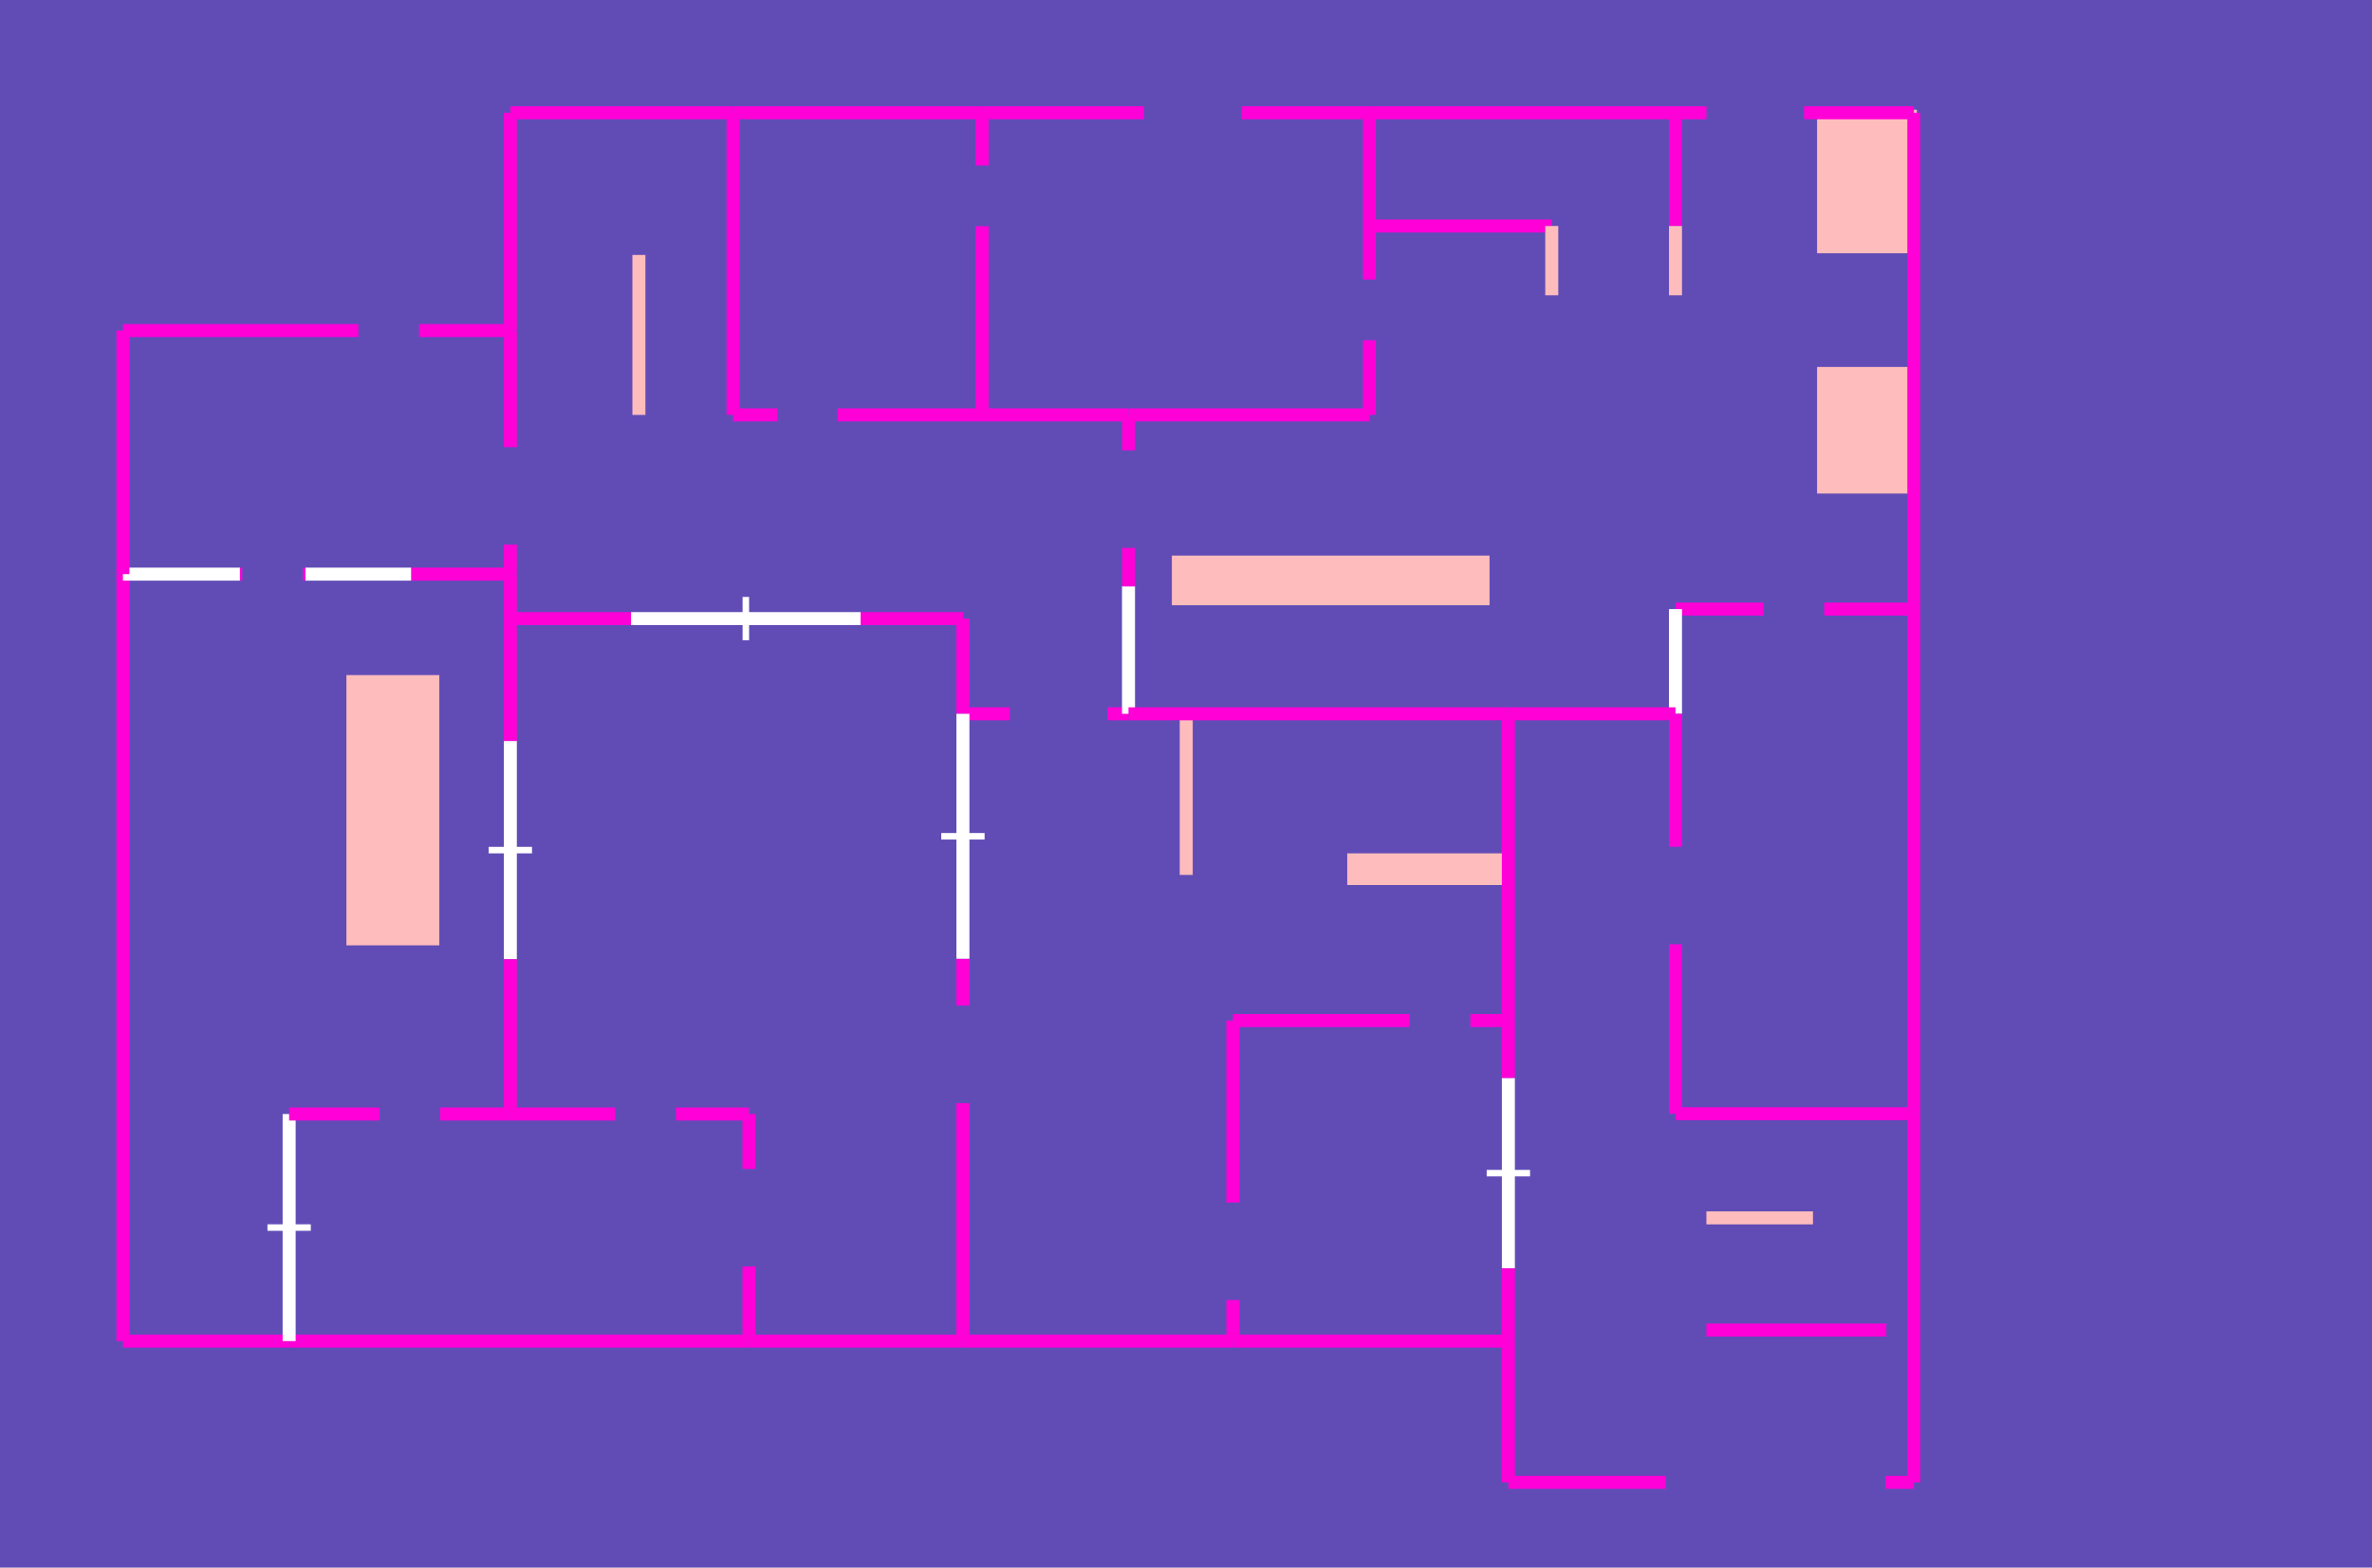
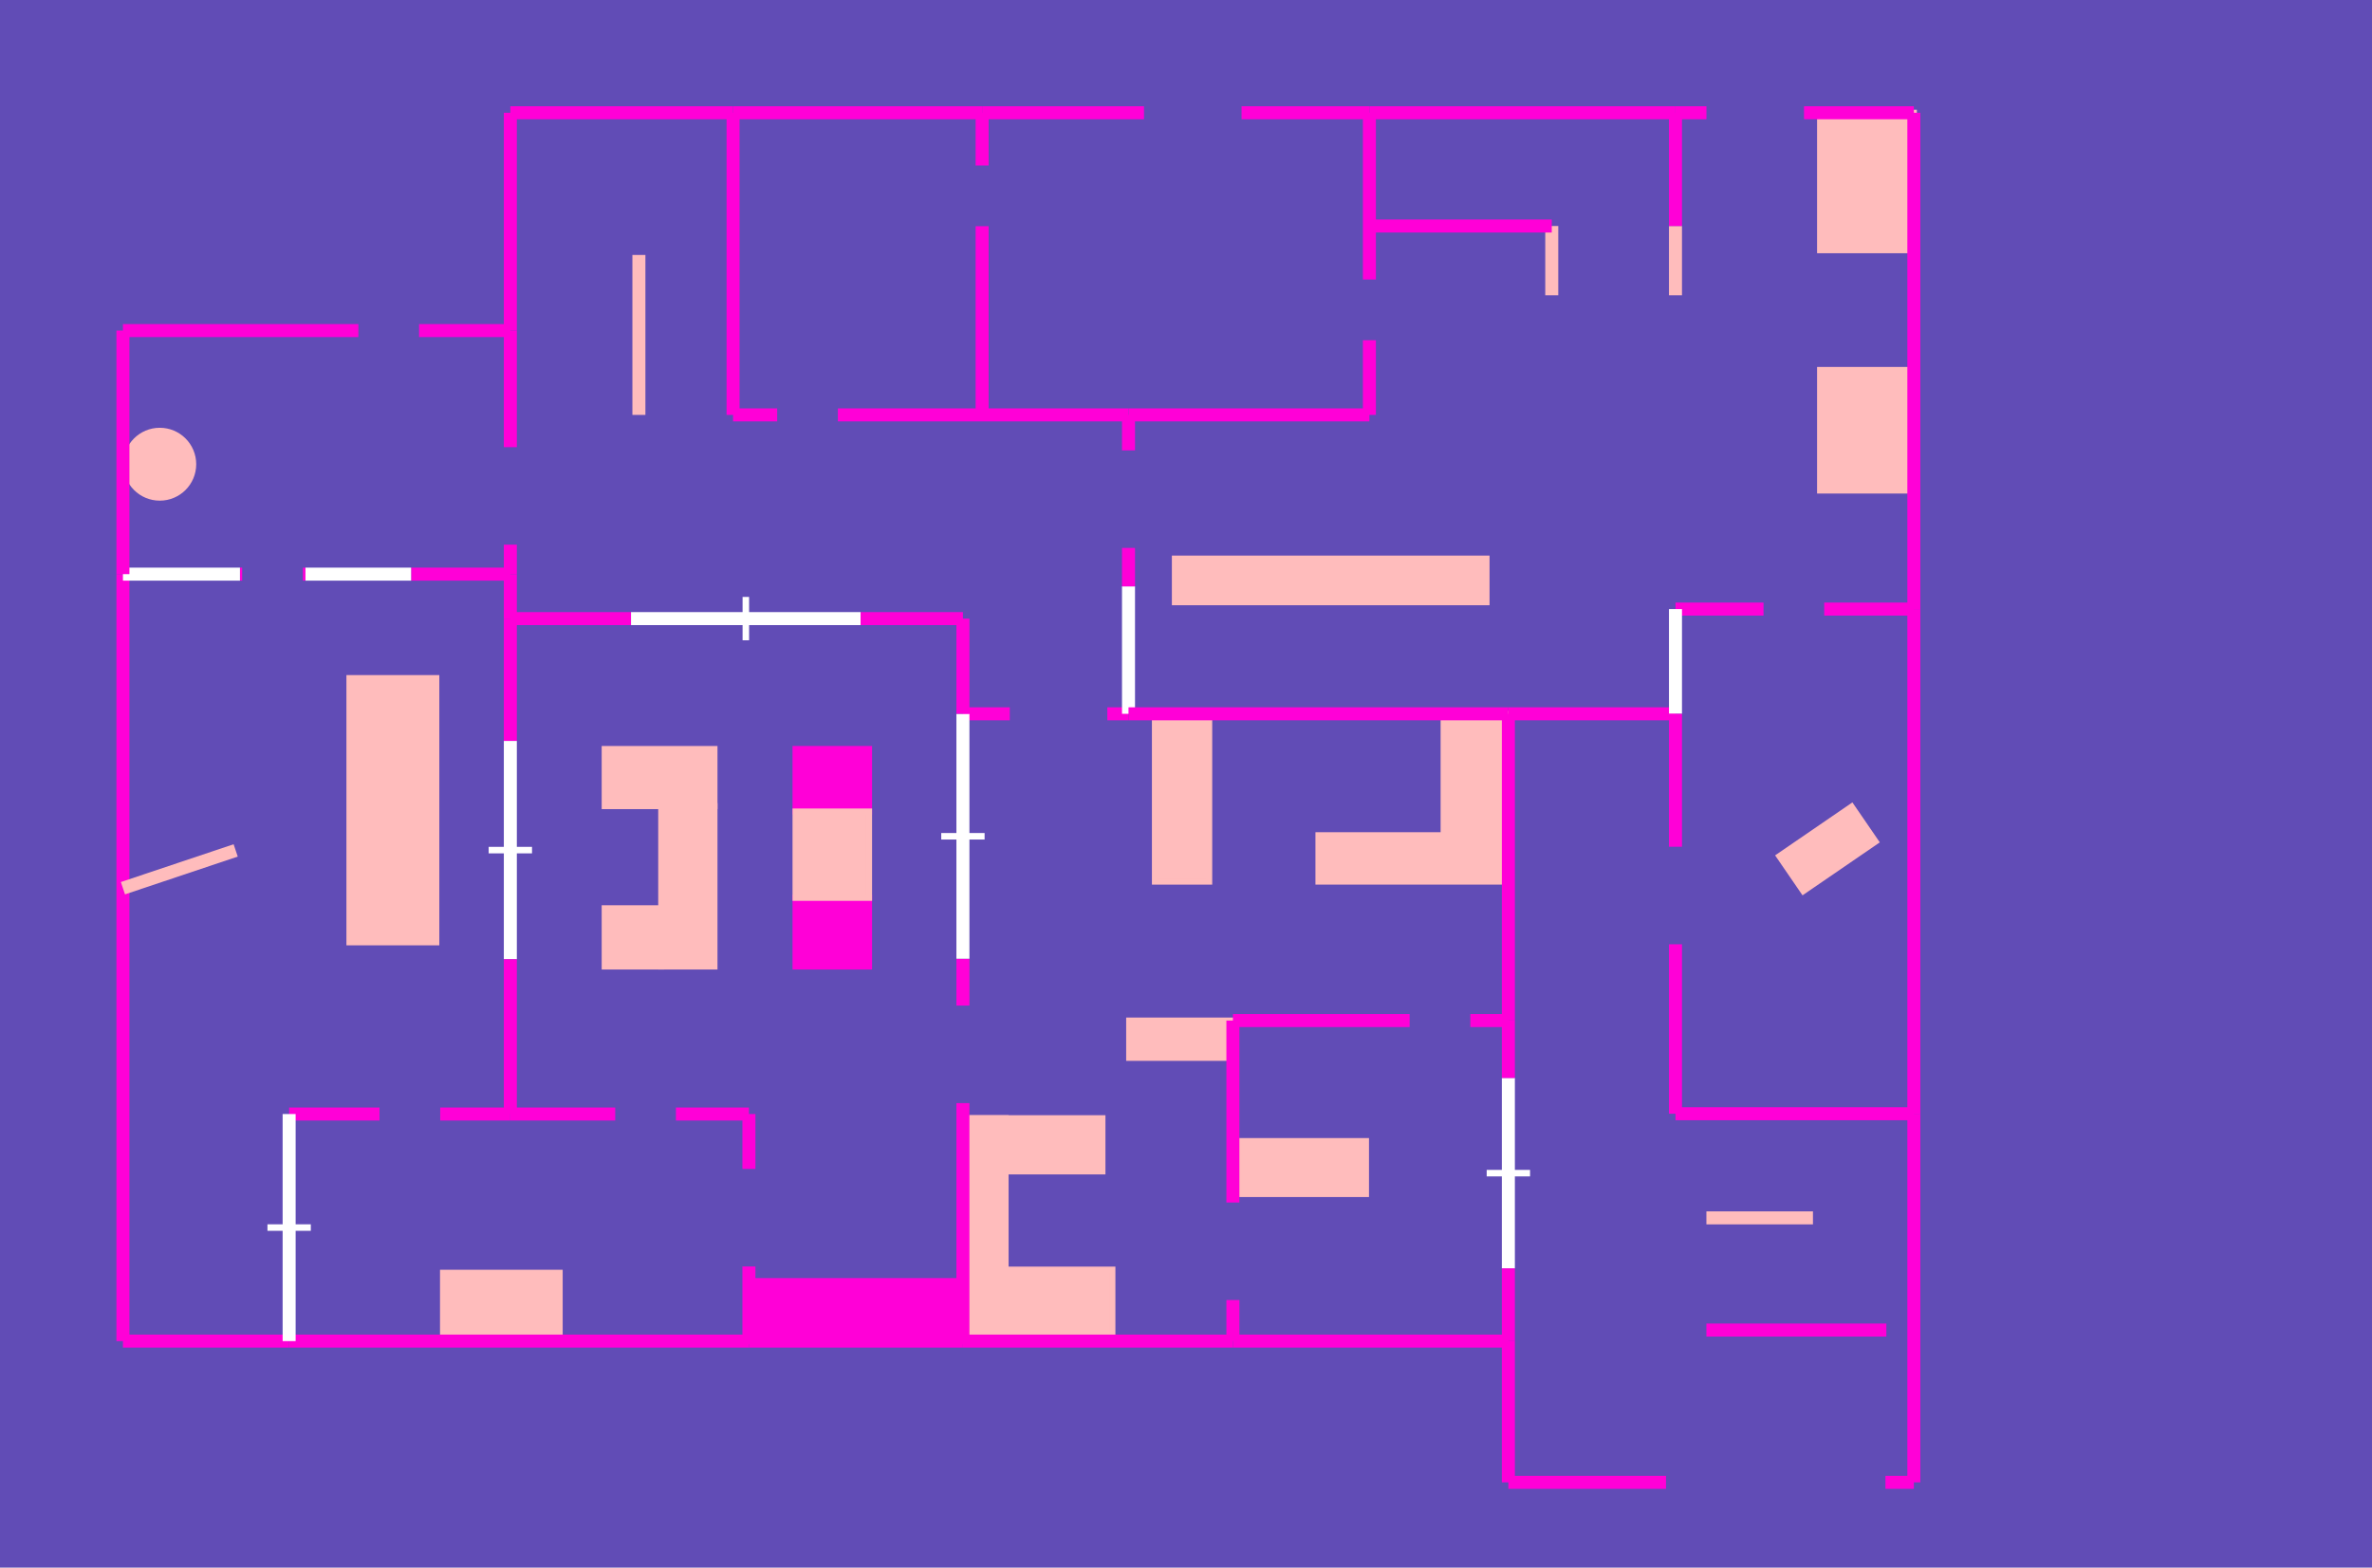
<svg xmlns="http://www.w3.org/2000/svg" viewBox="95 -40 295 195">
  <rect fill="#614CB6" height="195" width="295" x="95" y="-40" />
  <path d="M138.459,-77.221 L149.261,-77.221 L149.261,-44.353 L138.459,-44.353 z" fill="#FFBCBC" stroke="#FFBCBC" stroke-width="0.75" transform="scale(1, -1)" />
+   <path d="M321.361,8.875 L333.022,8.875 L333.022,25.973 L321.361,25.973 z" fill="#FFBCBC" stroke="#FFBCBC" stroke-width="0.75" transform="scale(1, -1)" />
+   <path d="M274.541,-63.9 L282.592,-63.9 L282.592,-48.795 L274.541,-48.795 z" fill="#FFBCBC" stroke="#FFBCBC" stroke-width="0.75" transform="scale(1, -1)" />
+   <path d="M220.061,-99.103 L214.756,-99.103 L214.756,-126.828 L220.061,-126.828 z" fill="#FFBCBC" stroke="#FFBCBC" stroke-width="0.75" transform="scale(1, -1)" />
+   <path d="M177.236,-60.278 L183.857,-60.278 L183.857,-80.228 L177.236,-80.228 z" fill="#FFBCBC" stroke="#FFBCBC" stroke-width="0.75" transform="scale(1, -1)" />
+   <path d="M214.756,-105.718 L232.106,-105.718 L232.106,-99.103 L214.756,-99.103 z" fill="#FFBCBC" stroke="#FFBCBC" stroke-width="0.75" transform="scale(1, -1)" />
+   <path d="M193.94,-60.95 L203.082,-60.95 L203.082,-53.174 L193.94,-53.174 z" fill="#FF00D7" stroke="#FF00D7" stroke-width="0.75" transform="scale(1, -1)" />
  <path d="M279.876,-34.914 L241.118,-34.914 L241.118,-29.488 L279.876,-29.488 z" fill="#FFBCBC" stroke="#FFBCBC" stroke-width="0.75" transform="scale(1, -1)" />
-   <path d="M282.592,-69.719 L262.928,-69.719 L262.928,-66.53 L282.592,-66.53 z" fill="#FFBCBC" stroke="#FFBCBC" stroke-width="0.75" transform="scale(1, -1)" />
+   <path d="M188.141,-119.366 L214.756,-119.366 L214.756,-126.828 L188.141,-126.828 z" fill="#FF00D7" stroke="#FF00D7" stroke-width="0.75" transform="scale(1, -1)" />
+   <path d="M319.272,-70.856 L316.287,-66.502 L325.281,-60.336 L328.266,-64.69 z" fill="#FFBCBC" stroke="#FFBCBC" stroke-width="0.75" transform="scale(1, -1)" />
+   <path d="M258.973,-69.667 L282.592,-69.667 L282.592,-63.9 L258.973,-63.9 z" fill="#FFBCBC" stroke="#FFBCBC" stroke-width="0.75" transform="scale(1, -1)" />
+   <path d="M248.333,-101.947 L264.883,-101.947 L264.883,-108.532 L248.333,-108.532 z" fill="#FFBCBC" stroke="#FFBCBC" stroke-width="0.75" transform="scale(1, -1)" />
+   <path d="M193.94,-71.688 L203.082,-71.688 L203.082,-80.228 L193.94,-80.228 z" fill="#FF00D7" stroke="#FF00D7" stroke-width="0.75" transform="scale(1, -1)" />
+   <path d="M203.082,-60.95 L193.94,-60.95 L193.94,-71.688 L203.082,-71.688 z" fill="#FFBCBC" stroke="#FFBCBC" stroke-width="0.75" transform="scale(1, -1)" />
+   <path d="M170.205,-80.228 L177.236,-80.228 L177.236,-72.985 L170.205,-72.985 z" fill="#FFBCBC" stroke="#FFBCBC" stroke-width="0.75" transform="scale(1, -1)" />
+   <path d="M233.345,-126.828 L220.061,-126.828 L220.061,-117.937 L233.345,-117.937 z" fill="#FFBCBC" stroke="#FFBCBC" stroke-width="0.75" transform="scale(1, -1)" />
+   <path d="M150.098,-126.828 L164.604,-126.828 L164.604,-118.329 L150.098,-118.329 z" fill="#FFBCBC" stroke="#FFBCBC" stroke-width="0.75" transform="scale(1, -1)" />
  <path d="M321.361,-6.022 L333.022,-6.022 L333.022,-21.019 L321.361,-21.019 z" fill="#FFBCBC" stroke="#FFBCBC" stroke-width="0.75" transform="scale(1, -1)" />
-   <path d="M321.361,8.875 L333.022,8.875 L333.022,25.973 L321.361,25.973 z" fill="#FFBCBC" stroke="#FFBCBC" stroke-width="0.75" transform="scale(1, -1)" />
+   <path d="M248.333,-91.592 L235.434,-91.592 L235.434,-86.954 L248.333,-86.954 z" fill="#FFBCBC" stroke="#FFBCBC" stroke-width="0.75" transform="scale(1, -1)" />
+   <path d="M170.205,-60.278 L183.857,-60.278 L183.857,-53.174 L170.205,-53.174 z" fill="#FFBCBC" stroke="#FFBCBC" stroke-width="0.75" transform="scale(1, -1)" />
+   <path d="M245.385,-48.795 L238.636,-48.795 L238.636,-69.671 L245.385,-69.671 z" fill="#FFBCBC" stroke="#FFBCBC" stroke-width="0.75" transform="scale(1, -1)" />
+   <circle cx="114.87" cy="-17.747" fill="#FFBCBC" r="4.533" stroke="none" transform="scale(1, -1)" />
+   <path d="M282.592,-48.795 L282.592,-86.954 z" fill="none" stroke="#FF00D7" stroke-width="1.618" transform="scale(1, -1)" />
+   <path d="M217.145,-11.612 L217.145,11.862 z" fill="none" stroke="#FF00D7" stroke-width="1.618" transform="scale(1, -1)" />
+   <path d="M217.145,19.411 L217.145,25.973 z" fill="none" stroke="#FF00D7" stroke-width="1.618" transform="scale(1, -1)" />
+   <path d="M307.221,-125.455 L329.602,-125.455 z" fill="none" stroke="#FF00D7" stroke-width="1.618" transform="scale(1, -1)" />
+   <path d="M146.128,-31.421 L158.47,-31.421 z" fill="none" stroke="#FF00D7" stroke-width="1.618" transform="scale(1, -1)" />
+   <path d="M333.022,-144.399 L329.489,-144.399 z" fill="none" stroke="#FF00D7" stroke-width="1.618" transform="scale(1, -1)" />
+   <path d="M214.756,-126.828 L248.333,-126.828 z" fill="none" stroke="#FF00D7" stroke-width="1.618" transform="scale(1, -1)" />
+   <path d="M158.47,-36.952 L158.47,-52.172 z" fill="none" stroke="#FF00D7" stroke-width="1.618" transform="scale(1, -1)" />
+   <path d="M217.145,25.973 L186.169,25.973 z" fill="none" stroke="#FF00D7" stroke-width="1.618" transform="scale(1, -1)" />
+   <path d="M186.169,-11.612 L191.656,-11.612 z" fill="none" stroke="#FF00D7" stroke-width="1.618" transform="scale(1, -1)" />
+   <path d="M199.205,-11.612 L235.349,-11.612 z" fill="none" stroke="#FF00D7" stroke-width="1.618" transform="scale(1, -1)" />
+   <path d="M302.198,-144.399 L282.592,-144.399 z" fill="none" stroke="#FF00D7" stroke-width="1.618" transform="scale(1, -1)" />
+   <path d="M248.333,-86.954 L248.333,-109.586 z" fill="none" stroke="#FF00D7" stroke-width="1.618" transform="scale(1, -1)" />
+   <path d="M248.333,-121.718 L248.333,-126.828 z" fill="none" stroke="#FF00D7" stroke-width="1.618" transform="scale(1, -1)" />
+   <path d="M287.989,11.885 L287.989,3.267 z" fill="none" stroke="#FFBCBC" stroke-width="1.618" transform="scale(1, -1)" />
+   <path d="M265.309,25.973 L249.408,25.973 z" fill="none" stroke="#FF00D7" stroke-width="1.618" transform="scale(1, -1)" />
+   <path d="M237.276,25.973 L217.145,25.973 z" fill="none" stroke="#FF00D7" stroke-width="1.618" transform="scale(1, -1)" />
+   <path d="M235.349,-48.795 L232.716,-48.795 z" fill="none" stroke="#FF00D7" stroke-width="1.618" transform="scale(1, -1)" />
+   <path d="M220.584,-48.795 L214.756,-48.795 z" fill="none" stroke="#FF00D7" stroke-width="1.618" transform="scale(1, -1)" />
+   <path d="M174.459,-11.612 L174.459,8.285 z" fill="none" stroke="#FFBCBC" stroke-width="1.618" transform="scale(1, -1)" />
+   <path d="M110.289,-126.828 L130.959,-126.828 z" fill="none" stroke="#FF00D7" stroke-width="1.618" transform="scale(1, -1)" />
+   <path d="M282.592,-94.091 L282.592,-117.781 z" fill="none" stroke="#FFFFFF" stroke-width="1.618" transform="scale(1, -1)" />
+   <path d="M279.896,-105.936 L285.288,-105.936 z" fill="none" stroke="#FFFFFF" stroke-width="0.809" transform="scale(1, -1)" />
+   <path d="M282.592,-94.091 L282.592,-86.954 z" fill="none" stroke="#FF00D7" stroke-width="1.618" transform="scale(1, -1)" />
+   <path d="M214.756,-126.828 L214.756,-97.224 z" fill="none" stroke="#FF00D7" stroke-width="1.618" transform="scale(1, -1)" />
+   <path d="M214.756,-85.093 L214.756,-79.265 z" fill="none" stroke="#FF00D7" stroke-width="1.618" transform="scale(1, -1)" />
+   <path d="M158.47,25.973 L186.169,25.973 z" fill="none" stroke="#FF00D7" stroke-width="1.618" transform="scale(1, -1)" />
+   <path d="M186.169,25.973 L186.169,-11.612 z" fill="none" stroke="#FF00D7" stroke-width="1.618" transform="scale(1, -1)" />
+   <path d="M158.47,-52.172 L158.47,-79.331 z" fill="none" stroke="#FFFFFF" stroke-width="1.618" transform="scale(1, -1)" />
+   <path d="M155.774,-65.751 L161.166,-65.751 z" fill="none" stroke="#FFFFFF" stroke-width="0.809" transform="scale(1, -1)" />
+   <path d="M158.47,-98.581 L158.47,-79.331 z" fill="none" stroke="#FF00D7" stroke-width="1.618" transform="scale(1, -1)" />
+   <path d="M124.843,-31.421 L125.121,-31.421 z" fill="none" stroke="#FF00D7" stroke-width="1.618" transform="scale(1, -1)" />
+   <path d="M132.669,-31.421 L132.991,-31.421 z" fill="none" stroke="#FF00D7" stroke-width="1.618" transform="scale(1, -1)" />
+   <path d="M265.309,11.885 L287.989,11.885 z" fill="none" stroke="#FF00D7" stroke-width="1.618" transform="scale(1, -1)" />
+   <path d="M173.479,-36.952 L158.47,-36.952 z" fill="none" stroke="#FF00D7" stroke-width="1.618" transform="scale(1, -1)" />
+   <path d="M235.349,-32.941 L235.349,-48.795 z" fill="none" stroke="#FFFFFF" stroke-width="1.618" transform="scale(1, -1)" />
+   <path d="M158.47,25.973 L158.47,-1.123 z" fill="none" stroke="#FF00D7" stroke-width="1.618" transform="scale(1, -1)" />
  <path d="M320.474,-111.498 L307.221,-111.498 z" fill="none" stroke="#FFBCBC" stroke-width="1.618" transform="scale(1, -1)" />
-   <path d="M303.376,11.885 L303.376,25.973 z" fill="none" stroke="#FF00D7" stroke-width="1.618" transform="scale(1, -1)" />
-   <path d="M333.022,-35.767 L333.022,-98.545 z" fill="none" stroke="#FF00D7" stroke-width="1.618" transform="scale(1, -1)" />
-   <path d="M202.036,-36.952 L214.756,-36.952 z" fill="none" stroke="#FF00D7" stroke-width="1.618" transform="scale(1, -1)" />
-   <path d="M173.479,-36.952 L158.47,-36.952 z" fill="none" stroke="#FF00D7" stroke-width="1.618" transform="scale(1, -1)" />
+   <path d="M202.036,-36.952 L173.479,-36.952 z" fill="none" stroke="#FFFFFF" stroke-width="1.618" transform="scale(1, -1)" />
+   <path d="M187.758,-34.256 L187.758,-39.648 z" fill="none" stroke="#FFFFFF" stroke-width="0.809" transform="scale(1, -1)" />
+   <path d="M130.959,-126.828 L188.141,-126.828 z" fill="none" stroke="#FF00D7" stroke-width="1.618" transform="scale(1, -1)" />
+   <path d="M333.022,25.973 L319.359,25.973 z" fill="none" stroke="#FF00D7" stroke-width="1.618" transform="scale(1, -1)" />
+   <path d="M307.227,25.973 L303.376,25.973 z" fill="none" stroke="#FF00D7" stroke-width="1.618" transform="scale(1, -1)" />
+   <path d="M333.022,25.973 L333.022,-35.767 z" fill="none" stroke="#FF00D7" stroke-width="1.618" transform="scale(1, -1)" />
  <path d="M303.376,-98.545 L333.022,-98.545 z" fill="none" stroke="#FF00D7" stroke-width="1.618" transform="scale(1, -1)" />
+   <path d="M333.022,-98.545 L333.022,-144.399 z" fill="none" stroke="#FF00D7" stroke-width="1.618" transform="scale(1, -1)" />
+   <path d="M303.376,-48.795 L282.592,-48.795 z" fill="none" stroke="#FF00D7" stroke-width="1.618" transform="scale(1, -1)" />
+   <path d="M188.141,-98.581 L188.141,-105.414 z" fill="none" stroke="#FF00D7" stroke-width="1.618" transform="scale(1, -1)" />
+   <path d="M188.141,-117.546 L188.141,-126.828 z" fill="none" stroke="#FF00D7" stroke-width="1.618" transform="scale(1, -1)" />
+   <path d="M158.47,-31.421 L158.47,-36.952 z" fill="none" stroke="#FF00D7" stroke-width="1.618" transform="scale(1, -1)" />
+   <path d="M265.309,-11.612 L265.309,-2.323 z" fill="none" stroke="#FF00D7" stroke-width="1.618" transform="scale(1, -1)" />
+   <path d="M265.309,5.226 L265.309,25.973 z" fill="none" stroke="#FF00D7" stroke-width="1.618" transform="scale(1, -1)" />
+   <path d="M282.592,-86.954 L277.862,-86.954 z" fill="none" stroke="#FF00D7" stroke-width="1.618" transform="scale(1, -1)" />
+   <path d="M270.313,-86.954 L248.333,-86.954 z" fill="none" stroke="#FF00D7" stroke-width="1.618" transform="scale(1, -1)" />
+   <path d="M214.756,-48.795 L214.756,-79.265 z" fill="none" stroke="#FFFFFF" stroke-width="1.618" transform="scale(1, -1)" />
+   <path d="M212.06,-64.03 L217.452,-64.03 z" fill="none" stroke="#FFFFFF" stroke-width="0.809" transform="scale(1, -1)" />
+   <path d="M303.376,-35.767 L314.324,-35.767 z" fill="none" stroke="#FF00D7" stroke-width="1.618" transform="scale(1, -1)" />
+   <path d="M321.872,-35.767 L333.022,-35.767 z" fill="none" stroke="#FF00D7" stroke-width="1.618" transform="scale(1, -1)" />
+   <path d="M282.592,-117.781 L282.592,-126.828 z" fill="none" stroke="#FF00D7" stroke-width="1.618" transform="scale(1, -1)" />
  <path d="M158.47,-1.123 L147.119,-1.123 z" fill="none" stroke="#FF00D7" stroke-width="1.618" transform="scale(1, -1)" />
  <path d="M139.57,-1.123 L110.289,-1.123 z" fill="none" stroke="#FF00D7" stroke-width="1.618" transform="scale(1, -1)" />
+   <path d="M110.289,-31.421 L110.289,-126.828 z" fill="none" stroke="#FF00D7" stroke-width="1.618" transform="scale(1, -1)" />
  <path d="M235.349,-11.612 L265.309,-11.612 z" fill="none" stroke="#FF00D7" stroke-width="1.618" transform="scale(1, -1)" />
-   <path d="M217.145,-11.612 L217.145,11.862 z" fill="none" stroke="#FF00D7" stroke-width="1.618" transform="scale(1, -1)" />
-   <path d="M217.145,19.411 L217.145,25.973 z" fill="none" stroke="#FF00D7" stroke-width="1.618" transform="scale(1, -1)" />
-   <path d="M303.376,-35.767 L314.324,-35.767 z" fill="none" stroke="#FF00D7" stroke-width="1.618" transform="scale(1, -1)" />
-   <path d="M321.872,-35.767 L333.022,-35.767 z" fill="none" stroke="#FF00D7" stroke-width="1.618" transform="scale(1, -1)" />
+   <path d="M130.959,-98.581 L142.199,-98.581 z" fill="none" stroke="#FF00D7" stroke-width="1.618" transform="scale(1, -1)" />
+   <path d="M149.748,-98.581 L158.47,-98.581 z" fill="none" stroke="#FF00D7" stroke-width="1.618" transform="scale(1, -1)" />
+   <path d="M202.036,-36.952 L214.756,-36.952 z" fill="none" stroke="#FF00D7" stroke-width="1.618" transform="scale(1, -1)" />
+   <path d="M110.289,-70.489 L124.311,-65.789 z" fill="none" stroke="#FFBCBC" stroke-width="1.618" transform="scale(1, -1)" />
+   <path d="M132.991,-31.421 L146.128,-31.421 z" fill="none" stroke="#FFFFFF" stroke-width="1.618" transform="scale(1, -1)" />
+   <path d="M124.843,-31.421 L110.289,-31.421 z" fill="none" stroke="#FFFFFF" stroke-width="1.618" transform="scale(1, -1)" />
+   <path d="M130.959,-98.581 L130.959,-126.828 z" fill="none" stroke="#FFFFFF" stroke-width="1.618" transform="scale(1, -1)" />
+   <path d="M128.263,-112.704 L133.655,-112.704 z" fill="none" stroke="#FFFFFF" stroke-width="0.809" transform="scale(1, -1)" />
+   <path d="M248.333,-126.828 L282.592,-126.828 z" fill="none" stroke="#FF00D7" stroke-width="1.618" transform="scale(1, -1)" />
+   <path d="M282.592,-144.399 L282.592,-126.828 z" fill="none" stroke="#FF00D7" stroke-width="1.618" transform="scale(1, -1)" />
  <path d="M303.376,-35.767 L303.376,-48.795 z" fill="none" stroke="#FFFFFF" stroke-width="1.618" transform="scale(1, -1)" />
-   <path d="M110.289,-31.421 L110.289,-126.828 z" fill="none" stroke="#FF00D7" stroke-width="1.618" transform="scale(1, -1)" />
-   <path d="M282.592,-94.091 L282.592,-117.781 z" fill="none" stroke="#FFFFFF" stroke-width="1.618" transform="scale(1, -1)" />
-   <path d="M279.896,-105.936 L285.288,-105.936 z" fill="none" stroke="#FFFFFF" stroke-width="0.809" transform="scale(1, -1)" />
-   <path d="M333.022,-144.399 L329.489,-144.399 z" fill="none" stroke="#FF00D7" stroke-width="1.618" transform="scale(1, -1)" />
-   <path d="M333.022,25.973 L319.359,25.973 z" fill="none" stroke="#FF00D7" stroke-width="1.618" transform="scale(1, -1)" />
-   <path d="M307.227,25.973 L303.376,25.973 z" fill="none" stroke="#FF00D7" stroke-width="1.618" transform="scale(1, -1)" />
-   <path d="M303.376,-48.795 L282.592,-48.795 z" fill="none" stroke="#FF00D7" stroke-width="1.618" transform="scale(1, -1)" />
-   <path d="M158.47,-52.172 L158.47,-79.331 z" fill="none" stroke="#FFFFFF" stroke-width="1.618" transform="scale(1, -1)" />
-   <path d="M155.774,-65.751 L161.166,-65.751 z" fill="none" stroke="#FFFFFF" stroke-width="0.809" transform="scale(1, -1)" />
-   <path d="M158.47,-36.952 L158.47,-52.172 z" fill="none" stroke="#FF00D7" stroke-width="1.618" transform="scale(1, -1)" />
-   <path d="M130.959,-126.828 L188.141,-126.828 z" fill="none" stroke="#FF00D7" stroke-width="1.618" transform="scale(1, -1)" />
-   <path d="M110.289,-126.828 L130.959,-126.828 z" fill="none" stroke="#FF00D7" stroke-width="1.618" transform="scale(1, -1)" />
-   <path d="M174.459,-11.612 L174.459,8.285 z" fill="none" stroke="#FFBCBC" stroke-width="1.618" transform="scale(1, -1)" />
-   <path d="M202.036,-36.952 L173.479,-36.952 z" fill="none" stroke="#FFFFFF" stroke-width="1.618" transform="scale(1, -1)" />
-   <path d="M187.758,-34.256 L187.758,-39.648 z" fill="none" stroke="#FFFFFF" stroke-width="0.809" transform="scale(1, -1)" />
-   <path d="M282.592,-48.795 L282.592,-86.954 z" fill="none" stroke="#FF00D7" stroke-width="1.618" transform="scale(1, -1)" />
-   <path d="M214.756,-48.795 L214.756,-36.952 z" fill="none" stroke="#FF00D7" stroke-width="1.618" transform="scale(1, -1)" />
-   <path d="M217.145,25.973 L186.169,25.973 z" fill="none" stroke="#FF00D7" stroke-width="1.618" transform="scale(1, -1)" />
-   <path d="M248.333,-86.954 L248.333,-109.586 z" fill="none" stroke="#FF00D7" stroke-width="1.618" transform="scale(1, -1)" />
-   <path d="M248.333,-121.718 L248.333,-126.828 z" fill="none" stroke="#FF00D7" stroke-width="1.618" transform="scale(1, -1)" />
-   <path d="M158.47,-98.581 L158.47,-79.331 z" fill="none" stroke="#FF00D7" stroke-width="1.618" transform="scale(1, -1)" />
-   <path d="M242.528,-68.836 L242.528,-48.795 z" fill="none" stroke="#FFBCBC" stroke-width="1.618" transform="scale(1, -1)" />
-   <path d="M303.376,25.973 L265.309,25.973 z" fill="none" stroke="#FF00D7" stroke-width="1.618" transform="scale(1, -1)" />
-   <path d="M333.022,-98.545 L333.022,-144.399 z" fill="none" stroke="#FF00D7" stroke-width="1.618" transform="scale(1, -1)" />
-   <path d="M186.169,25.973 L186.169,-11.612 z" fill="none" stroke="#FF00D7" stroke-width="1.618" transform="scale(1, -1)" />
-   <path d="M158.47,25.973 L158.47,-1.123 z" fill="none" stroke="#FF00D7" stroke-width="1.618" transform="scale(1, -1)" />
-   <path d="M158.47,-31.421 L158.47,-36.952 z" fill="none" stroke="#FF00D7" stroke-width="1.618" transform="scale(1, -1)" />
+   <path d="M158.47,-98.581 L171.514,-98.581 z" fill="none" stroke="#FF00D7" stroke-width="1.618" transform="scale(1, -1)" />
+   <path d="M179.063,-98.581 L188.141,-98.581 z" fill="none" stroke="#FF00D7" stroke-width="1.618" transform="scale(1, -1)" />
+   <path d="M235.349,-48.795 L282.592,-48.795 z" fill="none" stroke="#FF00D7" stroke-width="1.618" transform="scale(1, -1)" />
  <path d="M303.376,-98.545 L303.376,-77.465 z" fill="none" stroke="#FF00D7" stroke-width="1.618" transform="scale(1, -1)" />
  <path d="M303.376,-65.333 L303.376,-48.795 z" fill="none" stroke="#FF00D7" stroke-width="1.618" transform="scale(1, -1)" />
-   <path d="M188.141,-98.581 L188.141,-105.414 z" fill="none" stroke="#FF00D7" stroke-width="1.618" transform="scale(1, -1)" />
-   <path d="M188.141,-117.546 L188.141,-126.828 z" fill="none" stroke="#FF00D7" stroke-width="1.618" transform="scale(1, -1)" />
-   <path d="M124.843,-31.421 L110.289,-31.421 z" fill="none" stroke="#FFFFFF" stroke-width="1.618" transform="scale(1, -1)" />
-   <path d="M158.47,-98.581 L171.514,-98.581 z" fill="none" stroke="#FF00D7" stroke-width="1.618" transform="scale(1, -1)" />
-   <path d="M179.063,-98.581 L188.141,-98.581 z" fill="none" stroke="#FF00D7" stroke-width="1.618" transform="scale(1, -1)" />
-   <path d="M282.592,-86.954 L277.862,-86.954 z" fill="none" stroke="#FF00D7" stroke-width="1.618" transform="scale(1, -1)" />
-   <path d="M270.313,-86.954 L248.333,-86.954 z" fill="none" stroke="#FF00D7" stroke-width="1.618" transform="scale(1, -1)" />
  <path d="M188.141,-126.828 L214.756,-126.828 z" fill="none" stroke="#FF00D7" stroke-width="1.618" transform="scale(1, -1)" />
-   <path d="M146.128,-31.421 L158.47,-31.421 z" fill="none" stroke="#FF00D7" stroke-width="1.618" transform="scale(1, -1)" />
-   <path d="M130.959,-98.581 L130.959,-126.828 z" fill="none" stroke="#FFFFFF" stroke-width="1.618" transform="scale(1, -1)" />
-   <path d="M128.263,-112.704 L133.655,-112.704 z" fill="none" stroke="#FFFFFF" stroke-width="0.809" transform="scale(1, -1)" />
-   <path d="M214.756,-126.828 L248.333,-126.828 z" fill="none" stroke="#FF00D7" stroke-width="1.618" transform="scale(1, -1)" />
-   <path d="M302.198,-144.399 L282.592,-144.399 z" fill="none" stroke="#FF00D7" stroke-width="1.618" transform="scale(1, -1)" />
-   <path d="M303.376,3.267 L303.376,11.885 z" fill="none" stroke="#FFBCBC" stroke-width="1.618" transform="scale(1, -1)" />
-   <path d="M235.349,-48.795 L232.716,-48.795 z" fill="none" stroke="#FF00D7" stroke-width="1.618" transform="scale(1, -1)" />
-   <path d="M220.584,-48.795 L214.756,-48.795 z" fill="none" stroke="#FF00D7" stroke-width="1.618" transform="scale(1, -1)" />
-   <path d="M282.592,-94.091 L282.592,-86.954 z" fill="none" stroke="#FF00D7" stroke-width="1.618" transform="scale(1, -1)" />
-   <path d="M130.959,-98.581 L142.199,-98.581 z" fill="none" stroke="#FF00D7" stroke-width="1.618" transform="scale(1, -1)" />
-   <path d="M149.748,-98.581 L158.47,-98.581 z" fill="none" stroke="#FF00D7" stroke-width="1.618" transform="scale(1, -1)" />
-   <path d="M186.169,-11.612 L191.656,-11.612 z" fill="none" stroke="#FF00D7" stroke-width="1.618" transform="scale(1, -1)" />
-   <path d="M199.205,-11.612 L235.349,-11.612 z" fill="none" stroke="#FF00D7" stroke-width="1.618" transform="scale(1, -1)" />
-   <path d="M307.221,-125.455 L329.602,-125.455 z" fill="none" stroke="#FF00D7" stroke-width="1.618" transform="scale(1, -1)" />
-   <path d="M282.592,-144.399 L282.592,-126.828 z" fill="none" stroke="#FF00D7" stroke-width="1.618" transform="scale(1, -1)" />
-   <path d="M248.333,-126.828 L282.592,-126.828 z" fill="none" stroke="#FF00D7" stroke-width="1.618" transform="scale(1, -1)" />
-   <path d="M265.309,11.885 L287.989,11.885 z" fill="none" stroke="#FF00D7" stroke-width="1.618" transform="scale(1, -1)" />
-   <path d="M265.309,25.973 L249.408,25.973 z" fill="none" stroke="#FF00D7" stroke-width="1.618" transform="scale(1, -1)" />
-   <path d="M237.276,25.973 L217.145,25.973 z" fill="none" stroke="#FF00D7" stroke-width="1.618" transform="scale(1, -1)" />
-   <path d="M214.756,-126.828 L214.756,-97.224 z" fill="none" stroke="#FF00D7" stroke-width="1.618" transform="scale(1, -1)" />
-   <path d="M214.756,-85.093 L214.756,-79.265 z" fill="none" stroke="#FF00D7" stroke-width="1.618" transform="scale(1, -1)" />
-   <path d="M235.349,-32.941 L235.349,-48.795 z" fill="none" stroke="#FFFFFF" stroke-width="1.618" transform="scale(1, -1)" />
-   <path d="M110.289,-1.123 L110.289,-31.421 z" fill="none" stroke="#FF00D7" stroke-width="1.618" transform="scale(1, -1)" />
-   <path d="M214.756,-48.795 L214.756,-79.265 z" fill="none" stroke="#FFFFFF" stroke-width="1.618" transform="scale(1, -1)" />
-   <path d="M212.06,-64.03 L217.452,-64.03 z" fill="none" stroke="#FFFFFF" stroke-width="0.809" transform="scale(1, -1)" />
  <path d="M235.349,-11.612 L235.349,-16.028 z" fill="none" stroke="#FF00D7" stroke-width="1.618" transform="scale(1, -1)" />
  <path d="M235.349,-28.159 L235.349,-32.941 z" fill="none" stroke="#FF00D7" stroke-width="1.618" transform="scale(1, -1)" />
-   <path d="M124.843,-31.421 L125.121,-31.421 z" fill="none" stroke="#FF00D7" stroke-width="1.618" transform="scale(1, -1)" />
-   <path d="M132.669,-31.421 L132.991,-31.421 z" fill="none" stroke="#FF00D7" stroke-width="1.618" transform="scale(1, -1)" />
-   <path d="M287.989,11.885 L287.989,3.267 z" fill="none" stroke="#FFBCBC" stroke-width="1.618" transform="scale(1, -1)" />
+   <path d="M214.756,-48.795 L214.756,-36.952 z" fill="none" stroke="#FF00D7" stroke-width="1.618" transform="scale(1, -1)" />
+   <path d="M110.289,-1.123 L110.289,-31.421 z" fill="none" stroke="#FF00D7" stroke-width="1.618" transform="scale(1, -1)" />
+   <path d="M303.376,3.267 L303.376,11.885 z" fill="none" stroke="#FFBCBC" stroke-width="1.618" transform="scale(1, -1)" />
+   <path d="M303.376,25.973 L265.309,25.973 z" fill="none" stroke="#FF00D7" stroke-width="1.618" transform="scale(1, -1)" />
+   <path d="M333.022,-35.767 L333.022,-98.545 z" fill="none" stroke="#FF00D7" stroke-width="1.618" transform="scale(1, -1)" />
  <path d="M158.47,-1.123 L158.47,-15.623 z" fill="none" stroke="#FF00D7" stroke-width="1.618" transform="scale(1, -1)" />
  <path d="M158.47,-27.755 L158.47,-31.421 z" fill="none" stroke="#FF00D7" stroke-width="1.618" transform="scale(1, -1)" />
-   <path d="M132.991,-31.421 L146.128,-31.421 z" fill="none" stroke="#FFFFFF" stroke-width="1.618" transform="scale(1, -1)" />
-   <path d="M158.47,25.973 L186.169,25.973 z" fill="none" stroke="#FF00D7" stroke-width="1.618" transform="scale(1, -1)" />
-   <path d="M282.592,-117.781 L282.592,-126.828 z" fill="none" stroke="#FF00D7" stroke-width="1.618" transform="scale(1, -1)" />
-   <path d="M235.349,-48.795 L282.592,-48.795 z" fill="none" stroke="#FF00D7" stroke-width="1.618" transform="scale(1, -1)" />
-   <path d="M333.022,25.973 L333.022,-35.767 z" fill="none" stroke="#FF00D7" stroke-width="1.618" transform="scale(1, -1)" />
-   <path d="M265.309,-11.612 L265.309,-2.323 z" fill="none" stroke="#FF00D7" stroke-width="1.618" transform="scale(1, -1)" />
-   <path d="M265.309,5.226 L265.309,25.973 z" fill="none" stroke="#FF00D7" stroke-width="1.618" transform="scale(1, -1)" />
+   <path d="M303.376,11.885 L303.376,25.973 z" fill="none" stroke="#FF00D7" stroke-width="1.618" transform="scale(1, -1)" />
</svg>
